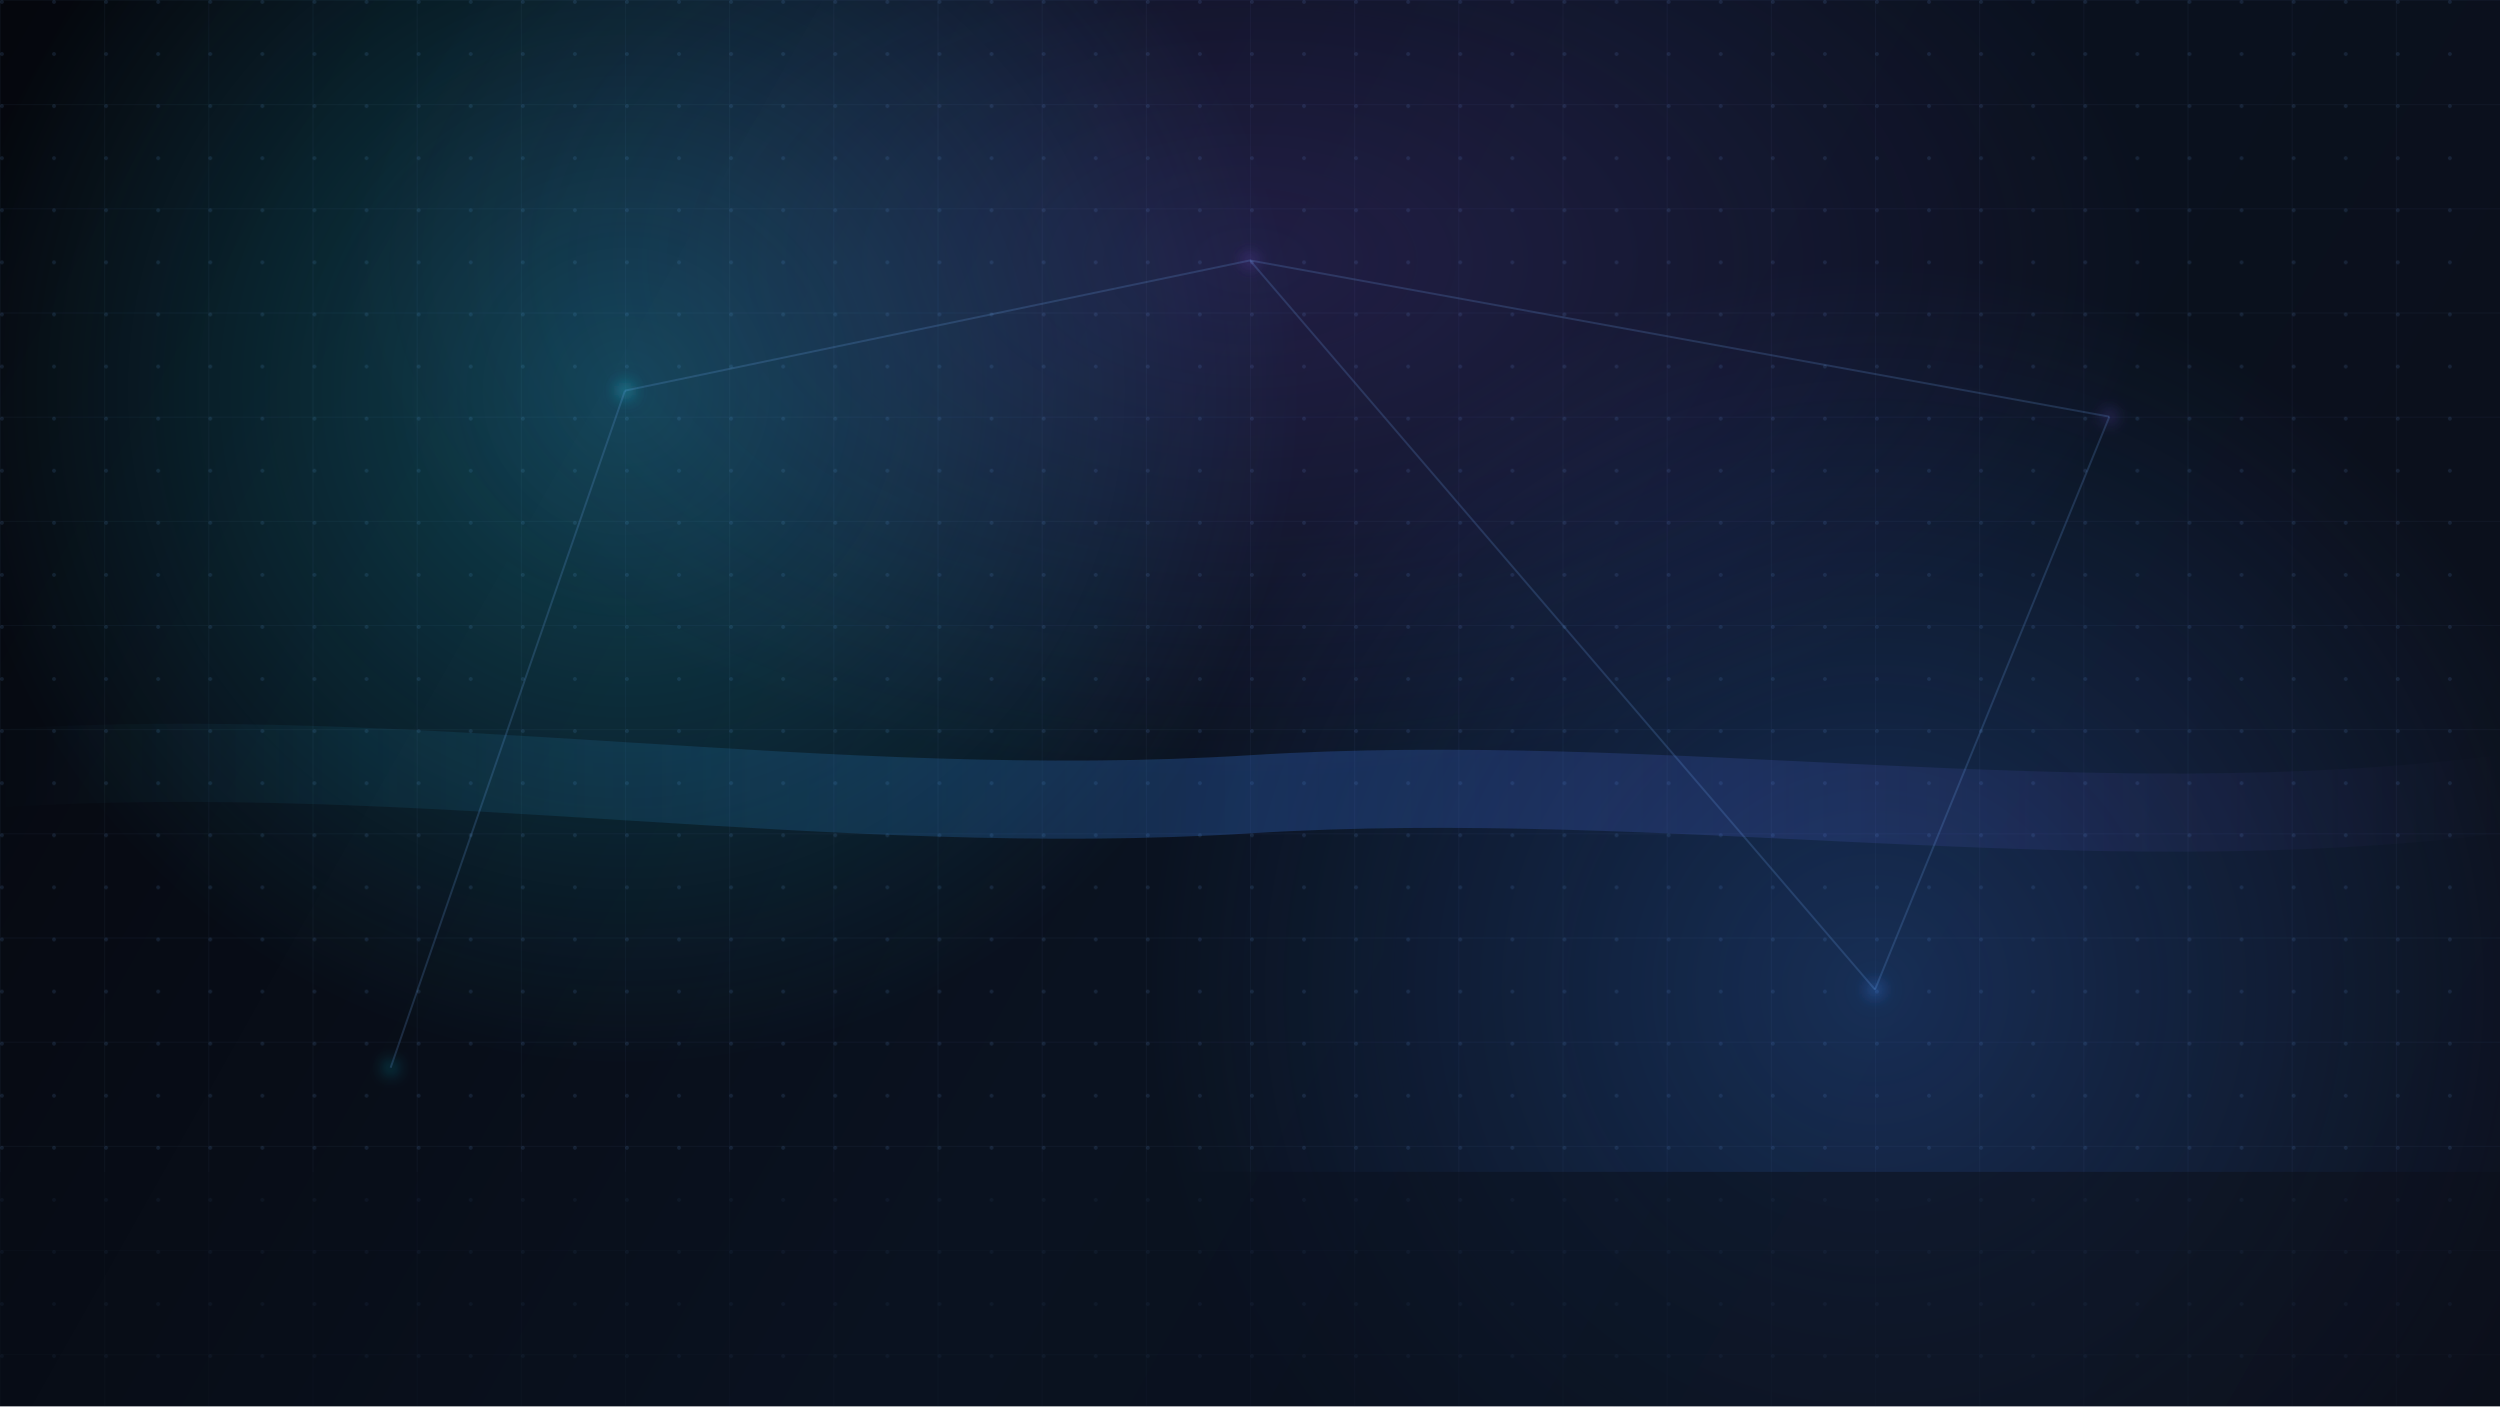
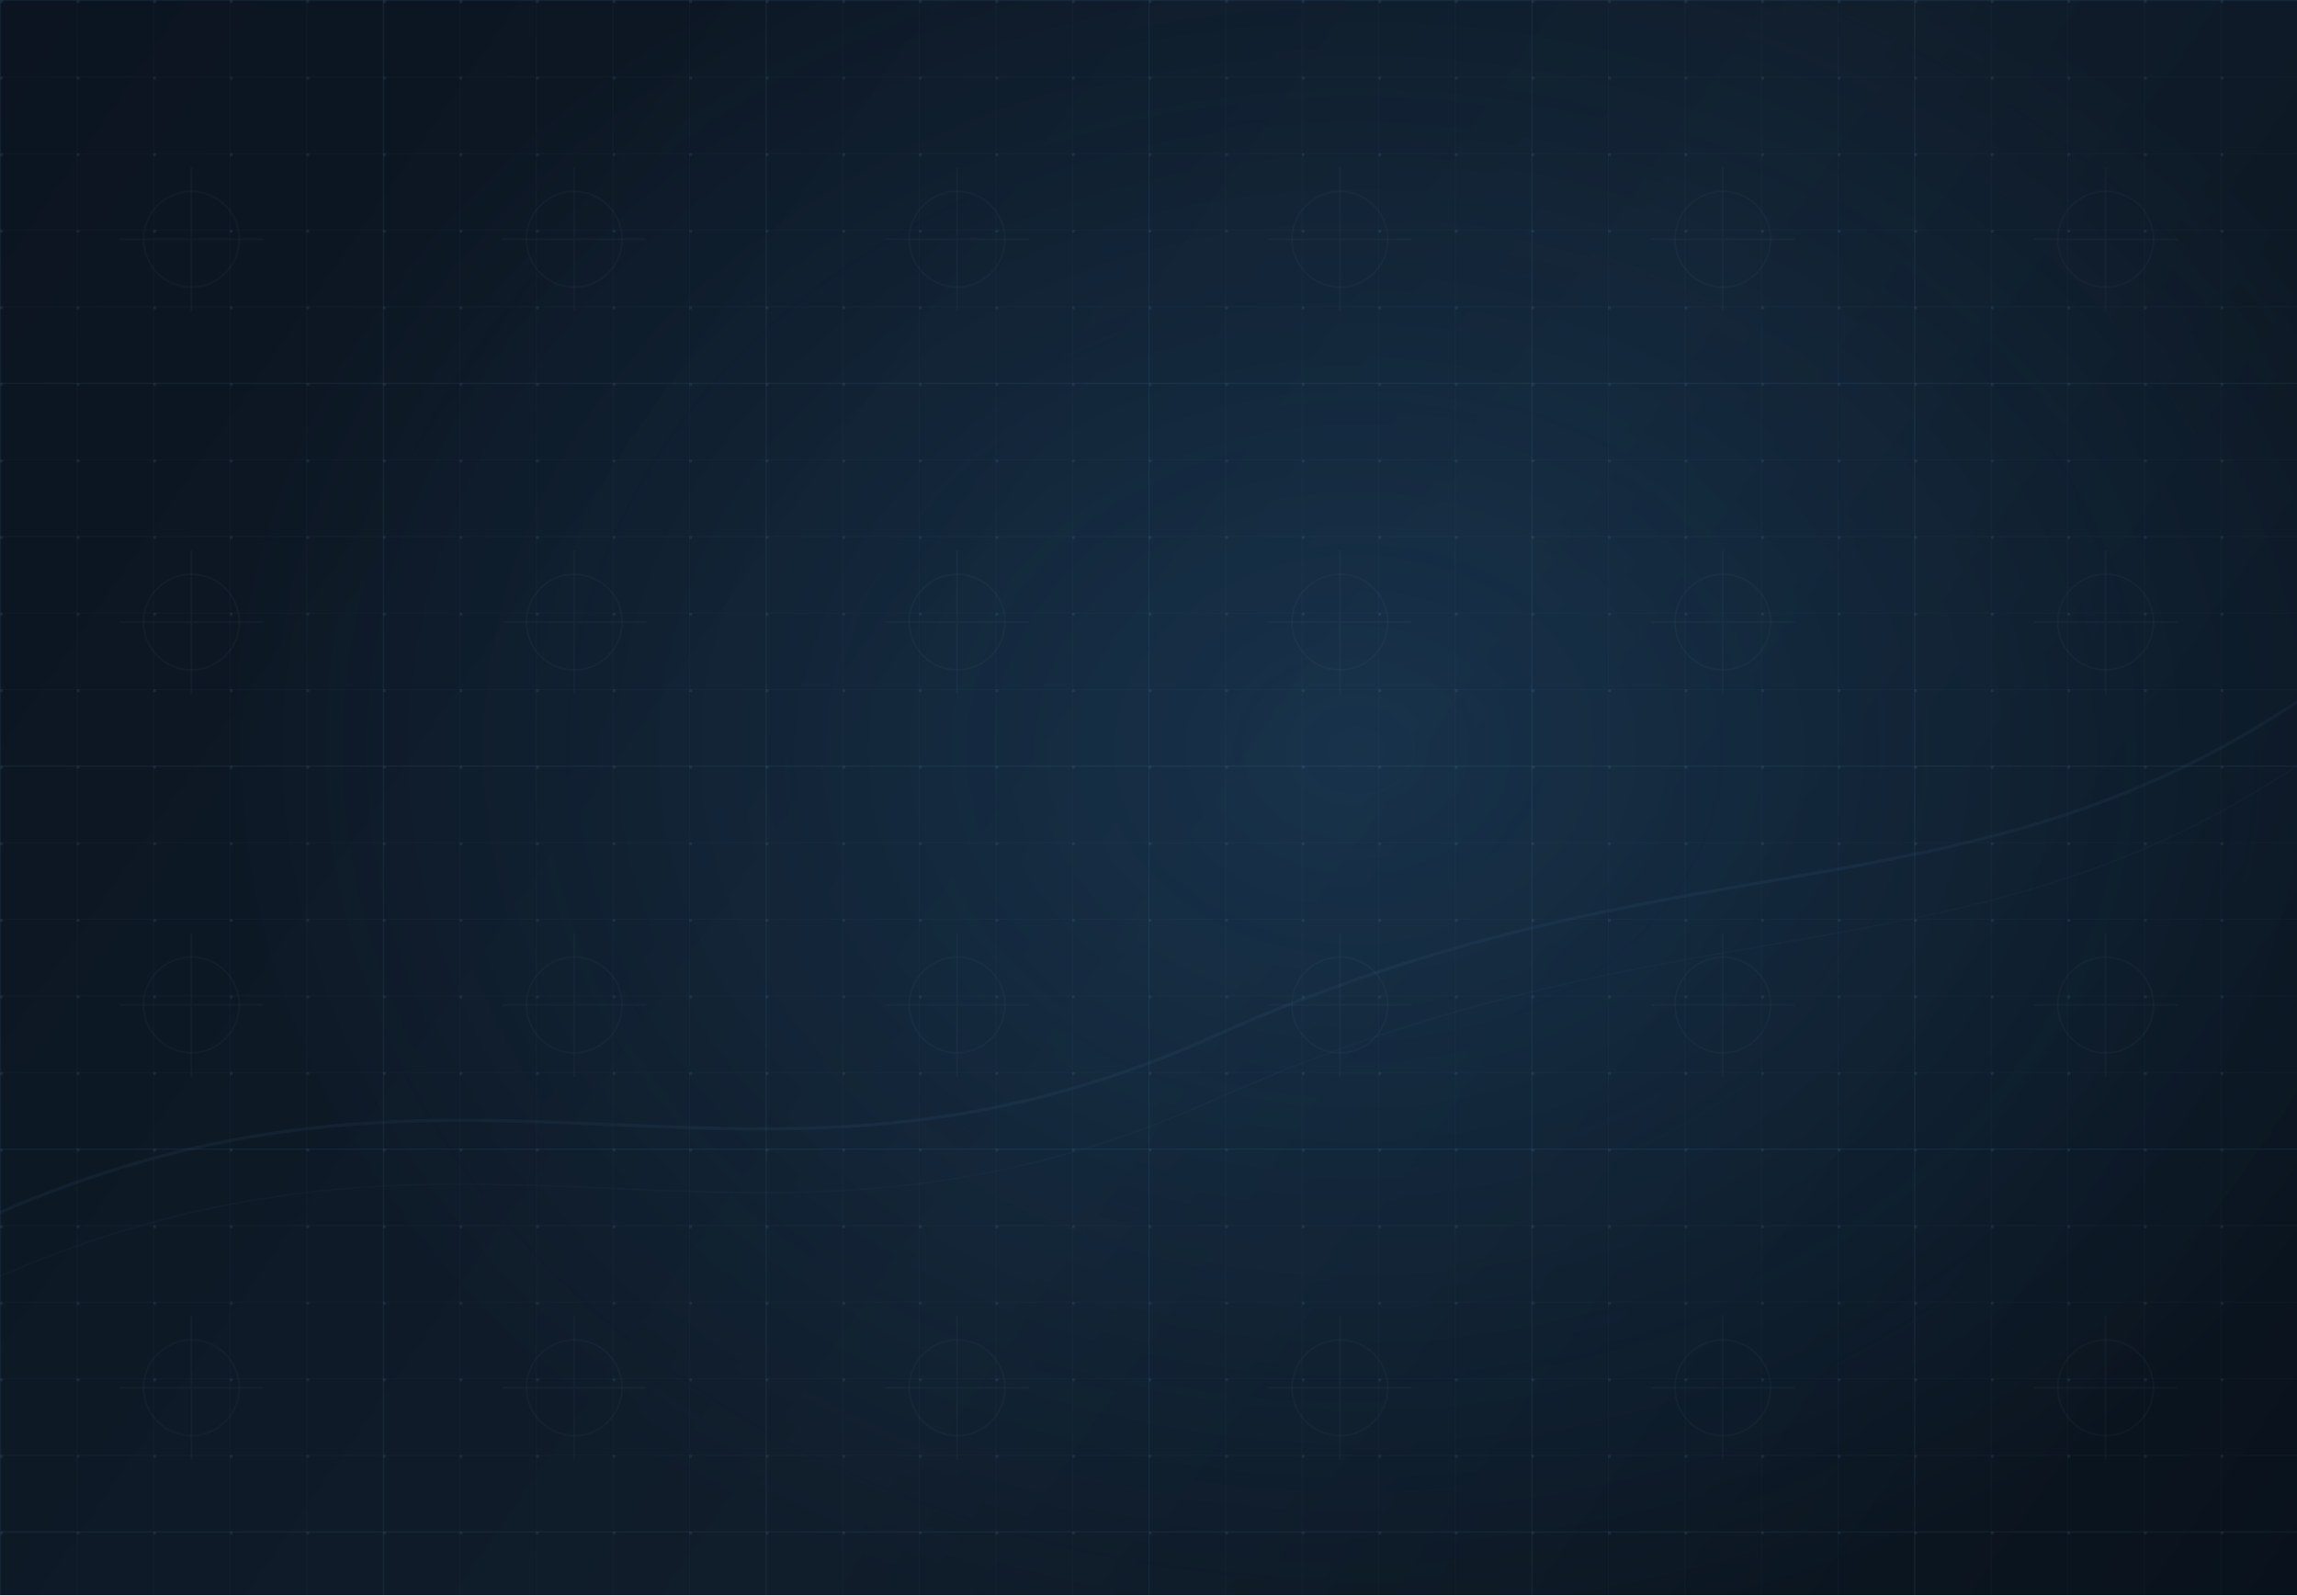
- <svg xmlns="http://www.w3.org/2000/svg" width="1920" height="1080" viewBox="0 0 1920 1080" fill="none">
+ <svg xmlns="http://www.w3.org/2000/svg" width="1440" height="1000" viewBox="0 0 1440 1000" fill="none">
  <defs>
-     <linearGradient id="meshBase" x1="0" y1="0" x2="1920" y2="1080" gradientUnits="userSpaceOnUse">
-       <stop offset="0" stop-color="#05070D" />
-       <stop offset="0.5" stop-color="#0A1220" />
-       <stop offset="1" stop-color="#0B0F1A" />
+     <linearGradient id="base" x1="0" y1="0" x2="1440" y2="1000" gradientUnits="userSpaceOnUse">
+       <stop stop-color="#0B1420" />
+       <stop offset=".55" stop-color="#101D2B" />
+       <stop offset="1" stop-color="#09121C" />
    </linearGradient>
-     <pattern id="fineGrid" width="80" height="80" patternUnits="userSpaceOnUse">
-       <path d="M80 0H0V80" stroke="rgba(120,180,255,0.06)" stroke-width="1" />
+     <radialGradient id="glow" cx="0" cy="0" r="1" gradientTransform="translate(850 470) scale(710 570)" gradientUnits="userSpaceOnUse">
+       <stop stop-color="#3688CB" stop-opacity=".2" />
+       <stop offset="1" stop-color="#3688CB" stop-opacity="0" />
+     </radialGradient>
+     <pattern id="minor" width="48" height="48" patternUnits="userSpaceOnUse">
+       <path d="M48 0H0V48" stroke="#87BDE8" stroke-opacity=".035" />
+       <circle cx="1" cy="1" r="1" fill="#A6D6FA" fill-opacity=".08" />
    </pattern>
-     <pattern id="dotGrid" width="40" height="40" patternUnits="userSpaceOnUse">
-       <circle cx="1.5" cy="1.5" r="1.5" fill="rgba(120,180,255,0.12)" />
+     <pattern id="major" width="240" height="240" patternUnits="userSpaceOnUse">
+       <path d="M240 0H0V240" stroke="#75B7EA" stroke-opacity=".055" stroke-width="1.4" />
+       <path d="M75 150h90M120 105v90" stroke="#B7DDFA" stroke-opacity=".035" />
+       <circle cx="120" cy="150" r="30" stroke="#B7DDFA" stroke-opacity=".035" />
    </pattern>
-     <radialGradient id="glowCyan" cx="0" cy="0" r="1" gradientUnits="userSpaceOnUse" gradientTransform="translate(480 300) scale(520 520)">
-       <stop stop-color="#22D3EE" stop-opacity="0.28" />
-       <stop offset="1" stop-color="#22D3EE" stop-opacity="0" />
-     </radialGradient>
-     <radialGradient id="glowBlue" cx="0" cy="0" r="1" gradientUnits="userSpaceOnUse" gradientTransform="translate(1440 760) scale(560 560)">
-       <stop stop-color="#3B82F6" stop-opacity="0.26" />
-       <stop offset="1" stop-color="#3B82F6" stop-opacity="0" />
-     </radialGradient>
-     <radialGradient id="glowPurple" cx="0" cy="0" r="1" gradientUnits="userSpaceOnUse" gradientTransform="translate(960 200) scale(700 400)">
-       <stop stop-color="#8B5CF6" stop-opacity="0.18" />
-       <stop offset="1" stop-color="#8B5CF6" stop-opacity="0" />
-     </radialGradient>
-     <linearGradient id="beam" x1="0" y1="0" x2="1920" y2="0" gradientUnits="userSpaceOnUse">
-       <stop offset="0" stop-color="#22D3EE" stop-opacity="0" />
-       <stop offset="0.5" stop-color="#3B82F6" stop-opacity="0.5" />
-       <stop offset="1" stop-color="#8B5CF6" stop-opacity="0" />
-     </linearGradient>
-     <filter id="glowFilter" x="-50%" y="-50%" width="200%" height="200%">
-       <feGaussianBlur stdDeviation="6" />
-     </filter>
  </defs>
-   <rect width="1920" height="1080" fill="url(#meshBase)" />
-   <rect width="1920" height="1080" fill="url(#fineGrid)" />
-   <rect width="1920" height="1080" fill="url(#dotGrid)" />
-   <rect width="1920" height="1080" fill="url(#glowCyan)" />
-   <rect width="1920" height="1080" fill="url(#glowBlue)" />
-   <rect width="1920" height="1080" fill="url(#glowPurple)" />
-   <path d="M0 560C320 540 640 600 960 580C1280 560 1600 620 1920 580V640C1600 680 1280 620 960 640C640 660 320 600 0 620V560Z" fill="url(#beam)" opacity="0.5" />
-   <g filter="url(#glowFilter)">
-     <circle cx="480" cy="300" r="4" fill="#22D3EE" />
-     <circle cx="1440" cy="760" r="4" fill="#3B82F6" />
-     <circle cx="960" cy="200" r="3" fill="#8B5CF6" />
-     <circle cx="300" cy="820" r="3" fill="#22D3EE" />
-     <circle cx="1620" cy="320" r="3" fill="#8B5CF6" />
-   </g>
-   <g stroke="rgba(120,180,255,0.18)" stroke-width="1.5" fill="none">
-     <path d="M480 300L960 200L1440 760" />
-     <path d="M480 300L300 820" />
-     <path d="M960 200L1620 320" />
-     <path d="M1440 760L1620 320" />
-   </g>
-   <rect x="0" y="900" width="1920" height="180" fill="url(#meshBase)" opacity="0.6" />
+   <rect width="1440" height="1000" fill="url(#base)" />
+   <rect width="1440" height="1000" fill="url(#glow)" />
+   <rect width="1440" height="1000" fill="url(#minor)" />
+   <rect width="1440" height="1000" fill="url(#major)" />
+   <path d="M0 760C300 630 470 780 760 650s470-70 680-210" stroke="#64AAE1" stroke-opacity=".06" stroke-width="2" />
+   <path d="M0 800C300 670 470 820 760 690s470-70 680-210" stroke="#64AAE1" stroke-opacity=".035" stroke-width="1" />
</svg>
